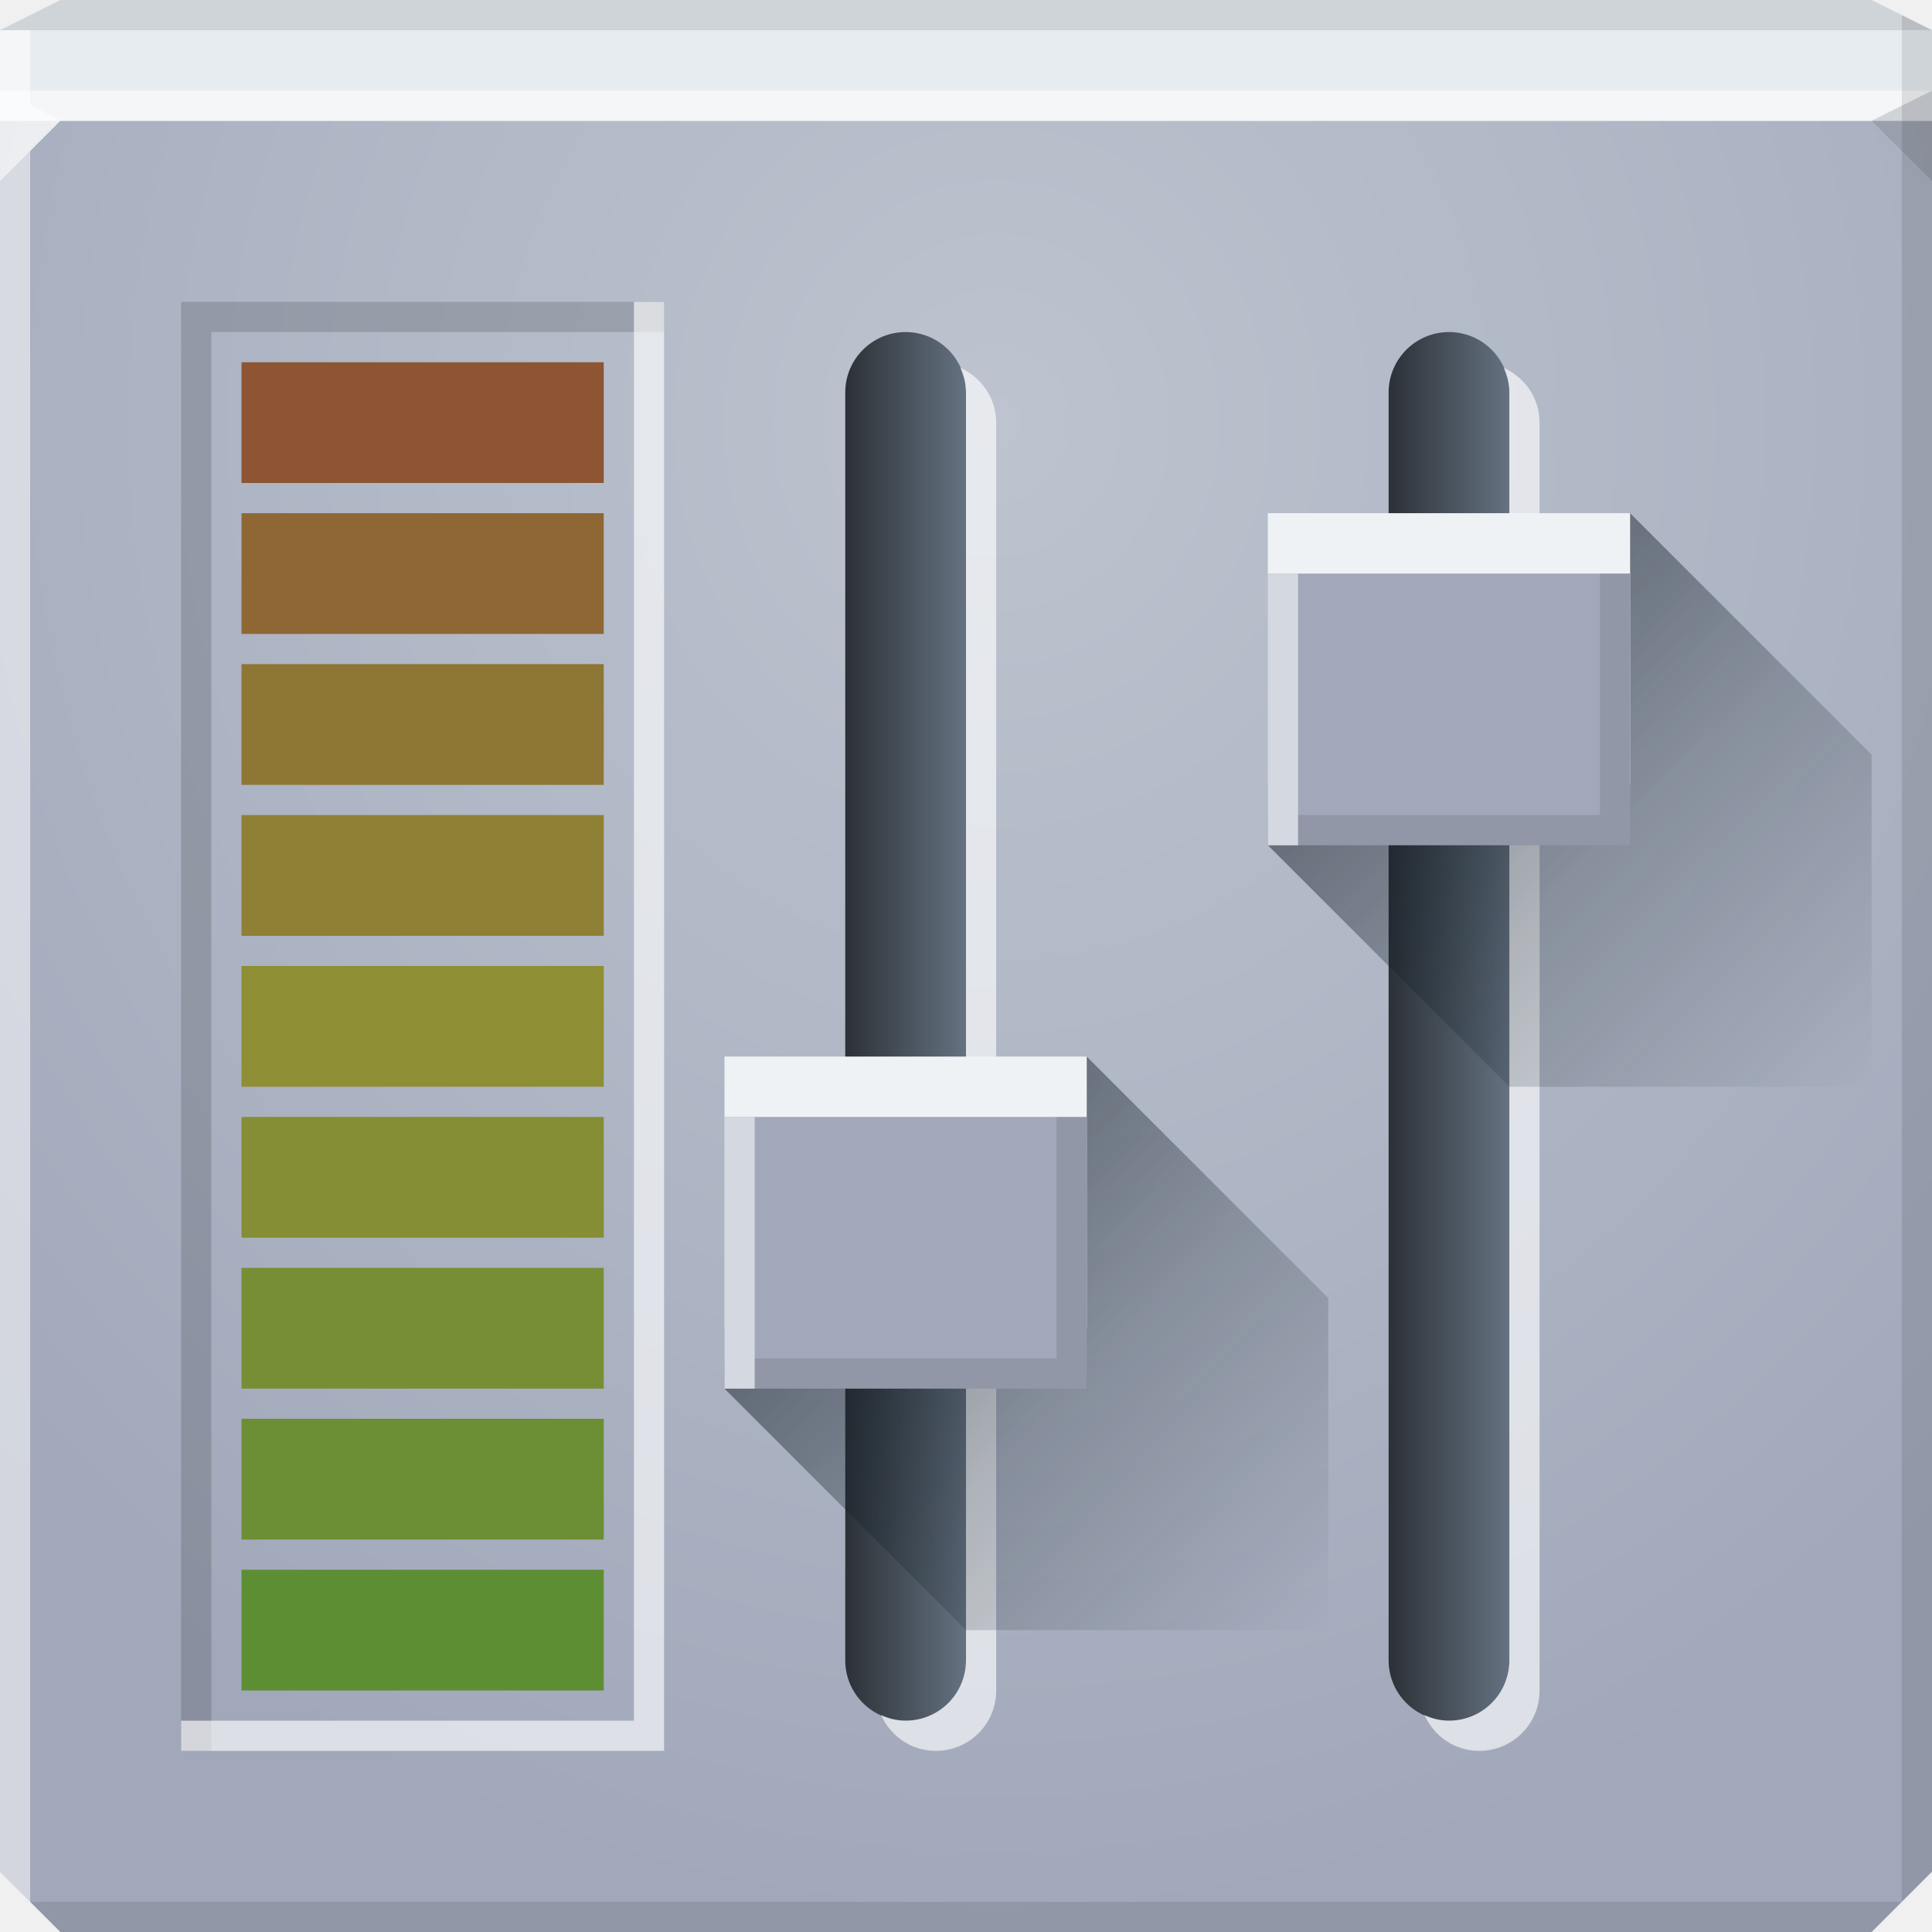
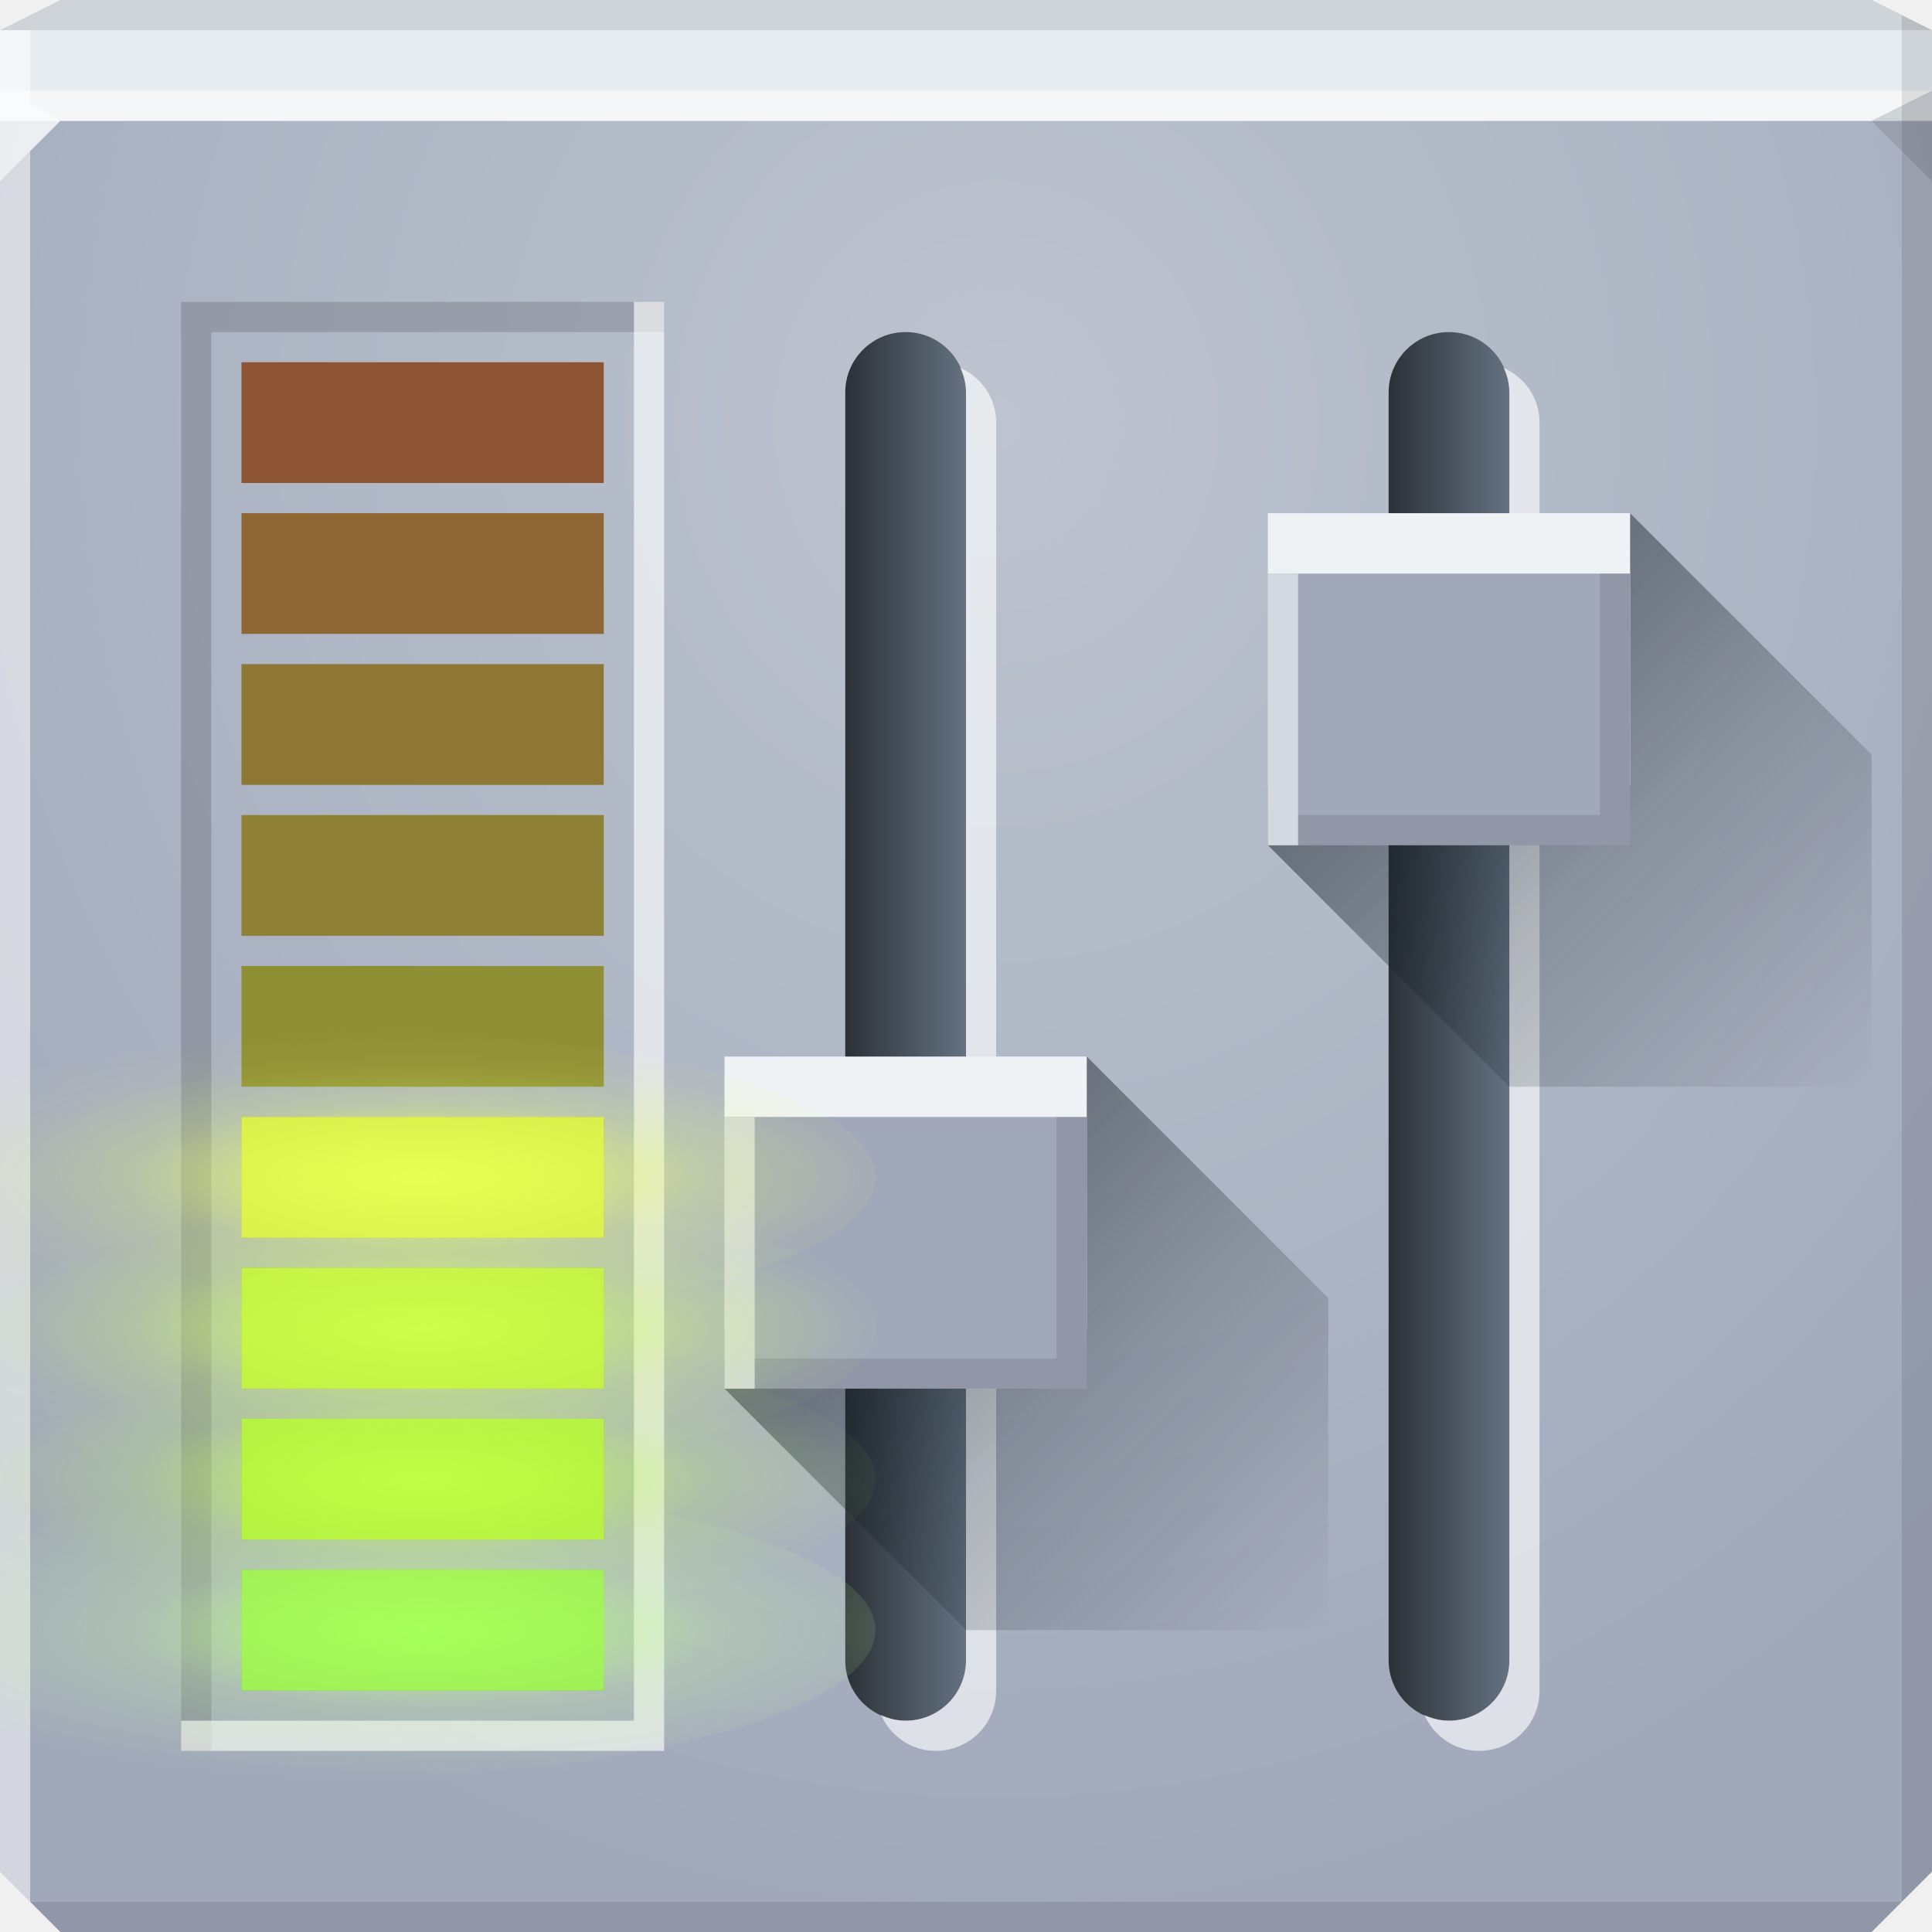
<svg xmlns="http://www.w3.org/2000/svg" xmlns:xlink="http://www.w3.org/1999/xlink" width="64" height="64" id="svg13094" version="1.1">
  <defs id="defs13096">
    <linearGradient xlink:href="#linearGradient5199-2" id="linearGradient4389" gradientUnits="userSpaceOnUse" gradientTransform="translate(-15,30)" x1="29" y1="16" x2="29" y2="20" />
    <linearGradient id="linearGradient4181-0">
      <stop style="stop-color:#131e27;stop-opacity:0.485;" offset="0" id="stop4183-8" />
      <stop id="stop4185-0" offset="0.408" style="stop-color:#131e27;stop-opacity:0.245;" />
      <stop style="stop-color:#131e27;stop-opacity:0;" offset="1" id="stop4187-7" />
    </linearGradient>
    <linearGradient xlink:href="#linearGradient4181-0" id="linearGradient3132" x1="48" y1="5" x2="62" y2="19" gradientUnits="userSpaceOnUse" />
    <linearGradient xlink:href="#linearGradient5199-2" id="linearGradient3978" gradientUnits="userSpaceOnUse" gradientTransform="translate(-15,30)" x1="29" y1="16" x2="29" y2="20" />
    <linearGradient xlink:href="#linearGradient4181-0" id="linearGradient3980" gradientUnits="userSpaceOnUse" x1="48" y1="5" x2="62" y2="19" gradientTransform="translate(0,18)" />
    <linearGradient id="linearGradient3094-2">
      <stop offset="0" style="stop-color:#bdc4cf;stop-opacity:1;" id="stop3096-1" />
      <stop offset="1" style="stop-color:#a1a8ba;stop-opacity:1;" id="stop3104-2" />
    </linearGradient>
    <linearGradient id="linearGradient5199-2">
      <stop style="stop-color:#2b3137;stop-opacity:1;" offset="0" id="stop5201-6" />
      <stop style="stop-color:#657281;stop-opacity:1;" offset="1" id="stop5203-0" />
    </linearGradient>
    <radialGradient r="32" fy="17.037" fx="30.74" cy="17.037" cx="30.74" gradientTransform="matrix(0,1.5625,-1.4375,0,57.49126,-34.03091)" gradientUnits="userSpaceOnUse" id="radialGradient3112" xlink:href="#linearGradient3094-2" />
+     <radialGradient xlink:href="#linearGradient3976" id="radialGradient3982" cx="16.241" cy="54" fx="16.241" fy="54" r="10" gradientUnits="userSpaceOnUse" gradientTransform="matrix(1.933333,0,0,0.5,-17.4,27)" />
+     <linearGradient id="linearGradient3976">
+       <stop style="stop-color:#eaff67;stop-opacity:1;" offset="0" id="stop3978" />
+       <stop id="stop3984" offset="0.5" style="stop-color:#eaff67;stop-opacity:0.251;" />
+       <stop style="stop-color:#eaff67;stop-opacity:0.07;" offset="0.75" id="stop3986" />
+       <stop style="stop-color:#eaff67;stop-opacity:0;" offset="1" id="stop3980" />
+     </linearGradient>
+     <radialGradient xlink:href="#linearGradient3988" id="radialGradient3994" cx="16.241" cy="54" fx="16.241" fy="54" r="10" gradientUnits="userSpaceOnUse" gradientTransform="matrix(1.933333,0,0,0.5,-17.4,27)" />
+     <linearGradient id="linearGradient3988">
+       <stop style="stop-color:#d4ff65;stop-opacity:1;" offset="0" id="stop3990" />
+       <stop id="stop3996" offset="0.5" style="stop-color:#d4ff65;stop-opacity:0.269;" />
+       <stop style="stop-color:#d4ff65;stop-opacity:0.05;" offset="0.75" id="stop3998" />
+       <stop style="stop-color:#d4ff65;stop-opacity:0;" offset="1" id="stop3992" />
+     </linearGradient>
+     <radialGradient xlink:href="#linearGradient4000" id="radialGradient4006" cx="16.241" cy="54" fx="16.241" fy="54" r="10" gradientUnits="userSpaceOnUse" gradientTransform="matrix(1.933333,0,0,0.5,-17.4,27)" />
+     <linearGradient id="linearGradient4000">
+       <stop style="stop-color:#c8ff5b;stop-opacity:1;" offset="0" id="stop4002" />
+       <stop id="stop4008" offset="0.5" style="stop-color:#c8ff5b;stop-opacity:0.211;" />
+       <stop style="stop-color:#c8ff5b;stop-opacity:0.047;" offset="0.75" id="stop4010" />
+       <stop style="stop-color:#c8ff5b;stop-opacity:0;" offset="1" id="stop4004" />
+     </linearGradient>
+     <radialGradient xlink:href="#linearGradient3857" id="radialGradient3903" gradientUnits="userSpaceOnUse" cx="16.241" cy="54" fx="16.241" fy="54" r="10" gradientTransform="matrix(1.933333,0,0,0.5,-17.4,27)" />
+     <linearGradient id="linearGradient3857">
+       <stop style="stop-color:#abff5d;stop-opacity:1;" offset="0" id="stop3859" />
+       <stop id="stop3865" offset="0.5" style="stop-color:#cfffa3;stop-opacity:0.27;" />
+       <stop style="stop-color:#cfffa3;stop-opacity:0.128;" offset="0.75" id="stop3867" />
+       <stop style="stop-color:#cfffa3;stop-opacity:0;" offset="1" id="stop3861" />
+     </linearGradient>
  </defs>
  <path id="path6538" d="m 0,4 0,30 0,28 2,2 30,0 30,0 2,-2 L 64,34 64,4 32,4 0,4 z" style="color:#000000;fill:url(#radialGradient3112);fill-opacity:1;fill-rule:nonzero;stroke:none;stroke-width:2.286;marker:none;visibility:visible;display:inline;overflow:visible;enable-background:accumulate" />
  <path style="color:#000000;fill:#e7ecf0;fill-opacity:1;fill-rule:nonzero;stroke:none;marker:none;visibility:visible;display:inline;overflow:visible;enable-background:accumulate" d="M 2,0 0,1 0,4 19.562,4 39.125,4 64,4 64,1 62,0 39.125,0 19.562,0 2,0 z" id="path6688" />
  <path d="M 64,6 62,4 64,3 z" id="path3028" style="fill:#000000;fill-opacity:0.102" />
  <g id="g3043" transform="translate(-0.6250001,0.082283)" />
  <g id="scalable" transform="matrix(1.038589,0,0,1.038589,1214.722,1878.812)" style="fill:#ffffff" />
  <path style="fill:#ffffff;fill-opacity:0.528;fill-rule:nonzero" d="M 0,3 0,6 2,4 32,4 62,4 64,3 32,3 0,3 z" id="path4298" />
  <path style="fill:#000000;fill-opacity:0.102;fill-rule:nonzero" d="M 2,0 0,1 32,1 64,1 62,0 32,0 2,0 z" id="path4444" />
  <path style="fill:#000000;fill-opacity:0.102;fill-rule:nonzero" d="M 63,0.5 63,34 63,63 64,62 64,34 64,1 63,0.5 z m 0,62.5 -31,0 -31,0 1,1 30,0 30,0 1,-1 z" id="path4366" />
  <path style="fill:#ffffff;fill-opacity:0.528;fill-rule:nonzero" d="M 0,1 0,34 0,62 1,63 1,34 1,5 2,4 1,3.469 1,1 0,1 z" id="path3864" />
  <g transform="translate(-18,17)" id="use3134">
    <rect transform="matrix(0,1,1,0,0,0)" ry="2" rx="2" y="46" x="-6" height="4" width="46" id="rect3964" style="color:#000000;fill:url(#linearGradient3978);fill-opacity:1;fill-rule:nonzero;stroke:none;stroke-width:2;marker:none;visibility:visible;display:inline;overflow:visible;enable-background:accumulate" />
    <path style="color:#000000;fill:#ffffff;fill-opacity:0.629;fill-rule:nonzero;stroke:none;stroke-width:2;marker:none;visibility:visible;display:inline;overflow:visible;enable-background:accumulate" d="M 47.188,39.812 C 47.437,39.924 47.708,40 48,40 c 1.108,0 2,-0.892 2,-2 L 50,-4 C 50,-4.292 49.924,-4.563 49.812,-4.812 50.51,-4.501 51,-3.816 51,-3 l 0,42 c 0,1.108 -0.892,2 -2,2 -0.816,0 -1.501,-0.49 -1.812,-1.188 z" id="path3966" />
    <path id="path3968" d="m 54,18 -4,10 -8,1 8,8 12,0 0,-2 0,-7 0,-2 z" style="color:#000000;fill:url(#linearGradient3980);fill-opacity:1;fill-rule:nonzero;stroke:none;stroke-width:2;marker:none;visibility:visible;display:inline;overflow:visible;enable-background:accumulate" />
    <rect style="color:#000000;fill:#eff2f5;fill-opacity:1;fill-rule:nonzero;stroke:none;stroke-width:1;marker:none;visibility:visible;display:inline;overflow:visible;enable-background:accumulate" id="rect3970" width="12" height="9" x="42" y="18" rx="0" ry="0" />
    <rect style="color:#000000;fill:#a1a8ba;fill-opacity:1;fill-rule:nonzero;stroke:none;stroke-width:1;marker:none;visibility:visible;display:inline;overflow:visible;enable-background:accumulate" id="rect3972" width="12" height="9" x="42" y="20" rx="0" ry="0" />
    <path id="path3974" d="m 53,20 0,8 -11,0 0,1 12,0 0,-9 -1,0 z" style="color:#000000;fill:#000000;fill-opacity:0.102;fill-rule:nonzero;stroke:none;stroke-width:1;marker:none;visibility:visible;display:inline;overflow:visible;enable-background:accumulate" />
    <path id="path3976" d="m 42,20 0,9 1,0 0,-9 -1,0 z" style="color:#000000;fill:#d4d8e0;fill-opacity:1;fill-rule:nonzero;stroke:none;stroke-width:1;marker:none;visibility:visible;display:inline;overflow:visible;enable-background:accumulate" />
  </g>
  <g id="use3819" transform="translate(0,17)">
    <rect style="color:#000000;fill:url(#linearGradient4389);fill-opacity:1;fill-rule:nonzero;stroke:none;stroke-width:2;marker:none;visibility:visible;display:inline;overflow:visible;enable-background:accumulate" id="rect4377" width="46" height="4" x="-6" y="46" rx="2" ry="2" transform="matrix(0,1,1,0,0,0)" />
    <path id="path4379" d="M 47.188,39.812 C 47.437,39.924 47.708,40 48,40 c 1.108,0 2,-0.892 2,-2 L 50,-4 C 50,-4.292 49.924,-4.563 49.812,-4.812 50.51,-4.501 51,-3.816 51,-3 l 0,42 c 0,1.108 -0.892,2 -2,2 -0.816,0 -1.501,-0.49 -1.812,-1.188 z" style="color:#000000;fill:#ffffff;fill-opacity:0.629;fill-rule:nonzero;stroke:none;stroke-width:2;marker:none;visibility:visible;display:inline;overflow:visible;enable-background:accumulate" />
    <path style="color:#000000;fill:url(#linearGradient3132);fill-opacity:1;fill-rule:nonzero;stroke:none;stroke-width:2;marker:none;visibility:visible;display:inline;overflow:visible;enable-background:accumulate" d="m 54,0 -4,10 -8,1 8,8 12,0 0,-2 0,-7 0,-2 z" id="rect3056" />
    <rect ry="0" rx="0" y="0" x="42" height="9" width="12" id="rect3091" style="color:#000000;fill:#eff2f5;fill-opacity:1;fill-rule:nonzero;stroke:none;stroke-width:1;marker:none;visibility:visible;display:inline;overflow:visible;enable-background:accumulate" />
    <rect ry="0" rx="0" y="2" x="42" height="9" width="12" id="rect3093" style="color:#000000;fill:#a1a8ba;fill-opacity:1;fill-rule:nonzero;stroke:none;stroke-width:1;marker:none;visibility:visible;display:inline;overflow:visible;enable-background:accumulate" />
    <path style="color:#000000;fill:#000000;fill-opacity:0.102;fill-rule:nonzero;stroke:none;stroke-width:1;marker:none;visibility:visible;display:inline;overflow:visible;enable-background:accumulate;stroke-linecap:butt;stroke-linejoin:miter;stroke-miterlimit:4;stroke-opacity:1;stroke-dasharray:none;stroke-dashoffset:0" d="m 53,2 0,8 -11,0 0,1 12,0 0,-9 -1,0 z" id="rect3065" />
    <path style="color:#000000;fill:#d4d8e0;fill-opacity:1;fill-rule:nonzero;stroke:none;stroke-width:1;marker:none;visibility:visible;display:inline;overflow:visible;enable-background:accumulate" d="m 42,2 0,9 1,0 0,-9 -1,0 z" id="rect3058" />
  </g>
  <g id="g3036">
    <path id="rect3937" d="m 6,10 0,48 1,0 0,-47 15,0 0,-1 -16,0 z" style="color:#000000;fill:#000000;fill-opacity:0.151;fill-rule:nonzero;stroke:none;stroke-width:2;marker:none;visibility:visible;display:inline;overflow:visible;enable-background:accumulate" />
    <path id="rect3924" d="m 21,10 0,47 -15,0 0,1 16,0 0,-48 -1,0 z" style="color:#000000;fill:#ffffff;fill-opacity:0.629;fill-rule:nonzero;stroke:none;stroke-width:2;marker:none;visibility:visible;display:inline;overflow:visible;enable-background:accumulate" />
    <g id="g3926">
      <rect style="color:#000000;fill:#5e8e34;fill-opacity:1;fill-rule:nonzero;stroke:none;stroke-width:2;marker:none;visibility:visible;display:inline;overflow:visible;enable-background:accumulate" id="rect3908" width="12" height="4" x="8" y="52" rx="0" ry="0" />
      <rect style="color:#000000;fill:#788e34;fill-opacity:1;fill-rule:nonzero;stroke:none;stroke-width:2;marker:none;visibility:visible;display:inline;overflow:visible;enable-background:accumulate" id="rect3912" width="12" height="4" x="8" y="42" rx="0" ry="0" />
      <rect style="color:#000000;fill:#8e8034;fill-opacity:1;fill-rule:nonzero;stroke:none;stroke-width:2;marker:none;visibility:visible;display:inline;overflow:visible;enable-background:accumulate" id="rect3918" width="12" height="4" x="8" y="27" rx="0" ry="0" />
      <rect ry="0" rx="0" y="12" x="8" height="4" width="12" id="rect3906" style="color:#000000;fill:#8e5534;fill-opacity:1;fill-rule:nonzero;stroke:none;stroke-width:2;marker:none;visibility:visible;display:inline;overflow:visible;enable-background:accumulate" />
      <rect style="color:#000000;fill:#6c8e34;fill-opacity:1;fill-rule:nonzero;stroke:none;stroke-width:2;marker:none;visibility:visible;display:inline;overflow:visible;enable-background:accumulate" id="rect3914" width="12" height="4" x="8" y="-51" rx="0" ry="0" transform="scale(1,-1)" />
      <rect style="color:#000000;fill:#8e8e34;fill-opacity:1;fill-rule:nonzero;stroke:none;stroke-width:2;marker:none;visibility:visible;display:inline;overflow:visible;enable-background:accumulate" id="rect3920" width="12" height="4" x="8" y="-36" rx="0" ry="0" transform="scale(1,-1)" />
      <rect transform="scale(1,-1)" ry="0" rx="0" y="-21" x="8" height="4" width="12" id="rect3910" style="color:#000000;fill:#8e6734;fill-opacity:1;fill-rule:nonzero;stroke:none;stroke-width:2;marker:none;visibility:visible;display:inline;overflow:visible;enable-background:accumulate" />
      <rect transform="scale(1,-1)" ry="0" rx="0" y="-41" x="8" height="4" width="12" id="rect3916" style="color:#000000;fill:#858e34;fill-opacity:1;fill-rule:nonzero;stroke:none;stroke-width:2;marker:none;visibility:visible;display:inline;overflow:visible;enable-background:accumulate" />
      <rect transform="scale(1,-1)" ry="0" rx="0" y="-26" x="8" height="4" width="12" id="rect3922" style="color:#000000;fill:#8e7634;fill-opacity:1;fill-rule:nonzero;stroke:none;stroke-width:2;marker:none;visibility:visible;display:inline;overflow:visible;enable-background:accumulate" />
    </g>
  </g>
+   <g id="g3897">
+     <path style="color:#000000;fill:url(#radialGradient3903);fill-opacity:1;fill-rule:nonzero;stroke:none;stroke-width:1;marker:none;visibility:visible;display:inline;overflow:visible;enable-background:accumulate" d="M 9.667,49 C 6.128,49 2.853,49.274 0,49.703 l 0,8.594 C 2.853,58.726 6.128,59 9.667,59 20.344,59 29,56.761 29,54 29,51.239 20.344,49 9.667,49 z" id="path3899" />
+     <rect ry="0" rx="0" y="52" x="8" height="4" width="12" id="rect3901" style="color:#000000;fill:#a6ff56;fill-opacity:1;fill-rule:nonzero;stroke:none;stroke-width:2;marker:none;visibility:visible;display:inline;overflow:visible;enable-background:accumulate;opacity:0.813" />
+   </g>
+   <g transform="translate(1.6362302e-8,-5)" id="g3934">
+     <path style="color:#000000;fill:url(#radialGradient4006);fill-opacity:1;fill-rule:nonzero;stroke:none;stroke-width:1;marker:none;visibility:visible;display:inline;overflow:visible;enable-background:accumulate" d="M 9.667,49 C 6.128,49 2.853,49.274 -1.6362302e-8,49.703 l 0,8.594 C 2.853,58.726 6.128,59 9.667,59 20.344,59 29,56.761 29,54 29,51.239 20.344,49 9.667,49 z" id="path3936" />
+     <rect style="color:#000000;fill:#beff40;fill-opacity:1;fill-rule:nonzero;stroke:none;stroke-width:2;marker:none;visibility:visible;display:inline;overflow:visible;enable-background:accumulate;opacity:0.813" id="rect3938" width="12" height="4" x="8" y="-56" rx="0" ry="0" transform="scale(1,-1)" />
+   </g>
+   <g transform="translate(1.6362302e-8,-10)" id="g3960">
+     <path style="color:#000000;fill:url(#radialGradient3994);fill-opacity:1;fill-rule:nonzero;stroke:none;stroke-width:1;marker:none;visibility:visible;display:inline;overflow:visible;enable-background:accumulate" d="M 9.667,49 C 6.128,49 2.853,49.248 -1.6362302e-8,49.677 l 0,8.646 C 2.853,58.752 6.128,59 9.667,59 20.344,59 29,56.761 29,54 29,51.239 20.344,49 9.667,49 z" id="path3962" />
+     <rect style="color:#000000;fill:#cbff44;fill-opacity:1;fill-rule:nonzero;stroke:none;stroke-width:2;marker:none;visibility:visible;display:inline;overflow:visible;enable-background:accumulate;opacity:0.813" id="rect3965" width="12" height="4" x="8" y="52" rx="0" ry="0" />
+   </g>
+   <g id="g3891" transform="translate(1.6362302e-8,-15)">
+     <path style="color:#000000;fill:url(#radialGradient3982);fill-opacity:1;fill-rule:nonzero;stroke:none;stroke-width:1;marker:none;visibility:visible;display:inline;overflow:visible;enable-background:accumulate" d="M 9.667,49 C 6.128,49 2.853,49.248 -1.6362302e-8,49.677 l 0,8.646 C 2.853,58.752 6.128,59 9.667,59 20.344,59 29,56.761 29,54 29,51.239 20.344,49 9.667,49 z" id="path3869" />
+     <rect style="color:#000000;fill:#e7ff4e;fill-opacity:1;fill-rule:nonzero;stroke:none;stroke-width:2;marker:none;visibility:visible;display:inline;overflow:visible;enable-background:accumulate;opacity:0.813" id="rect3052" width="12" height="4" x="8" y="-56" rx="0" ry="0" transform="scale(1,-1)" />
+   </g>
</svg>
